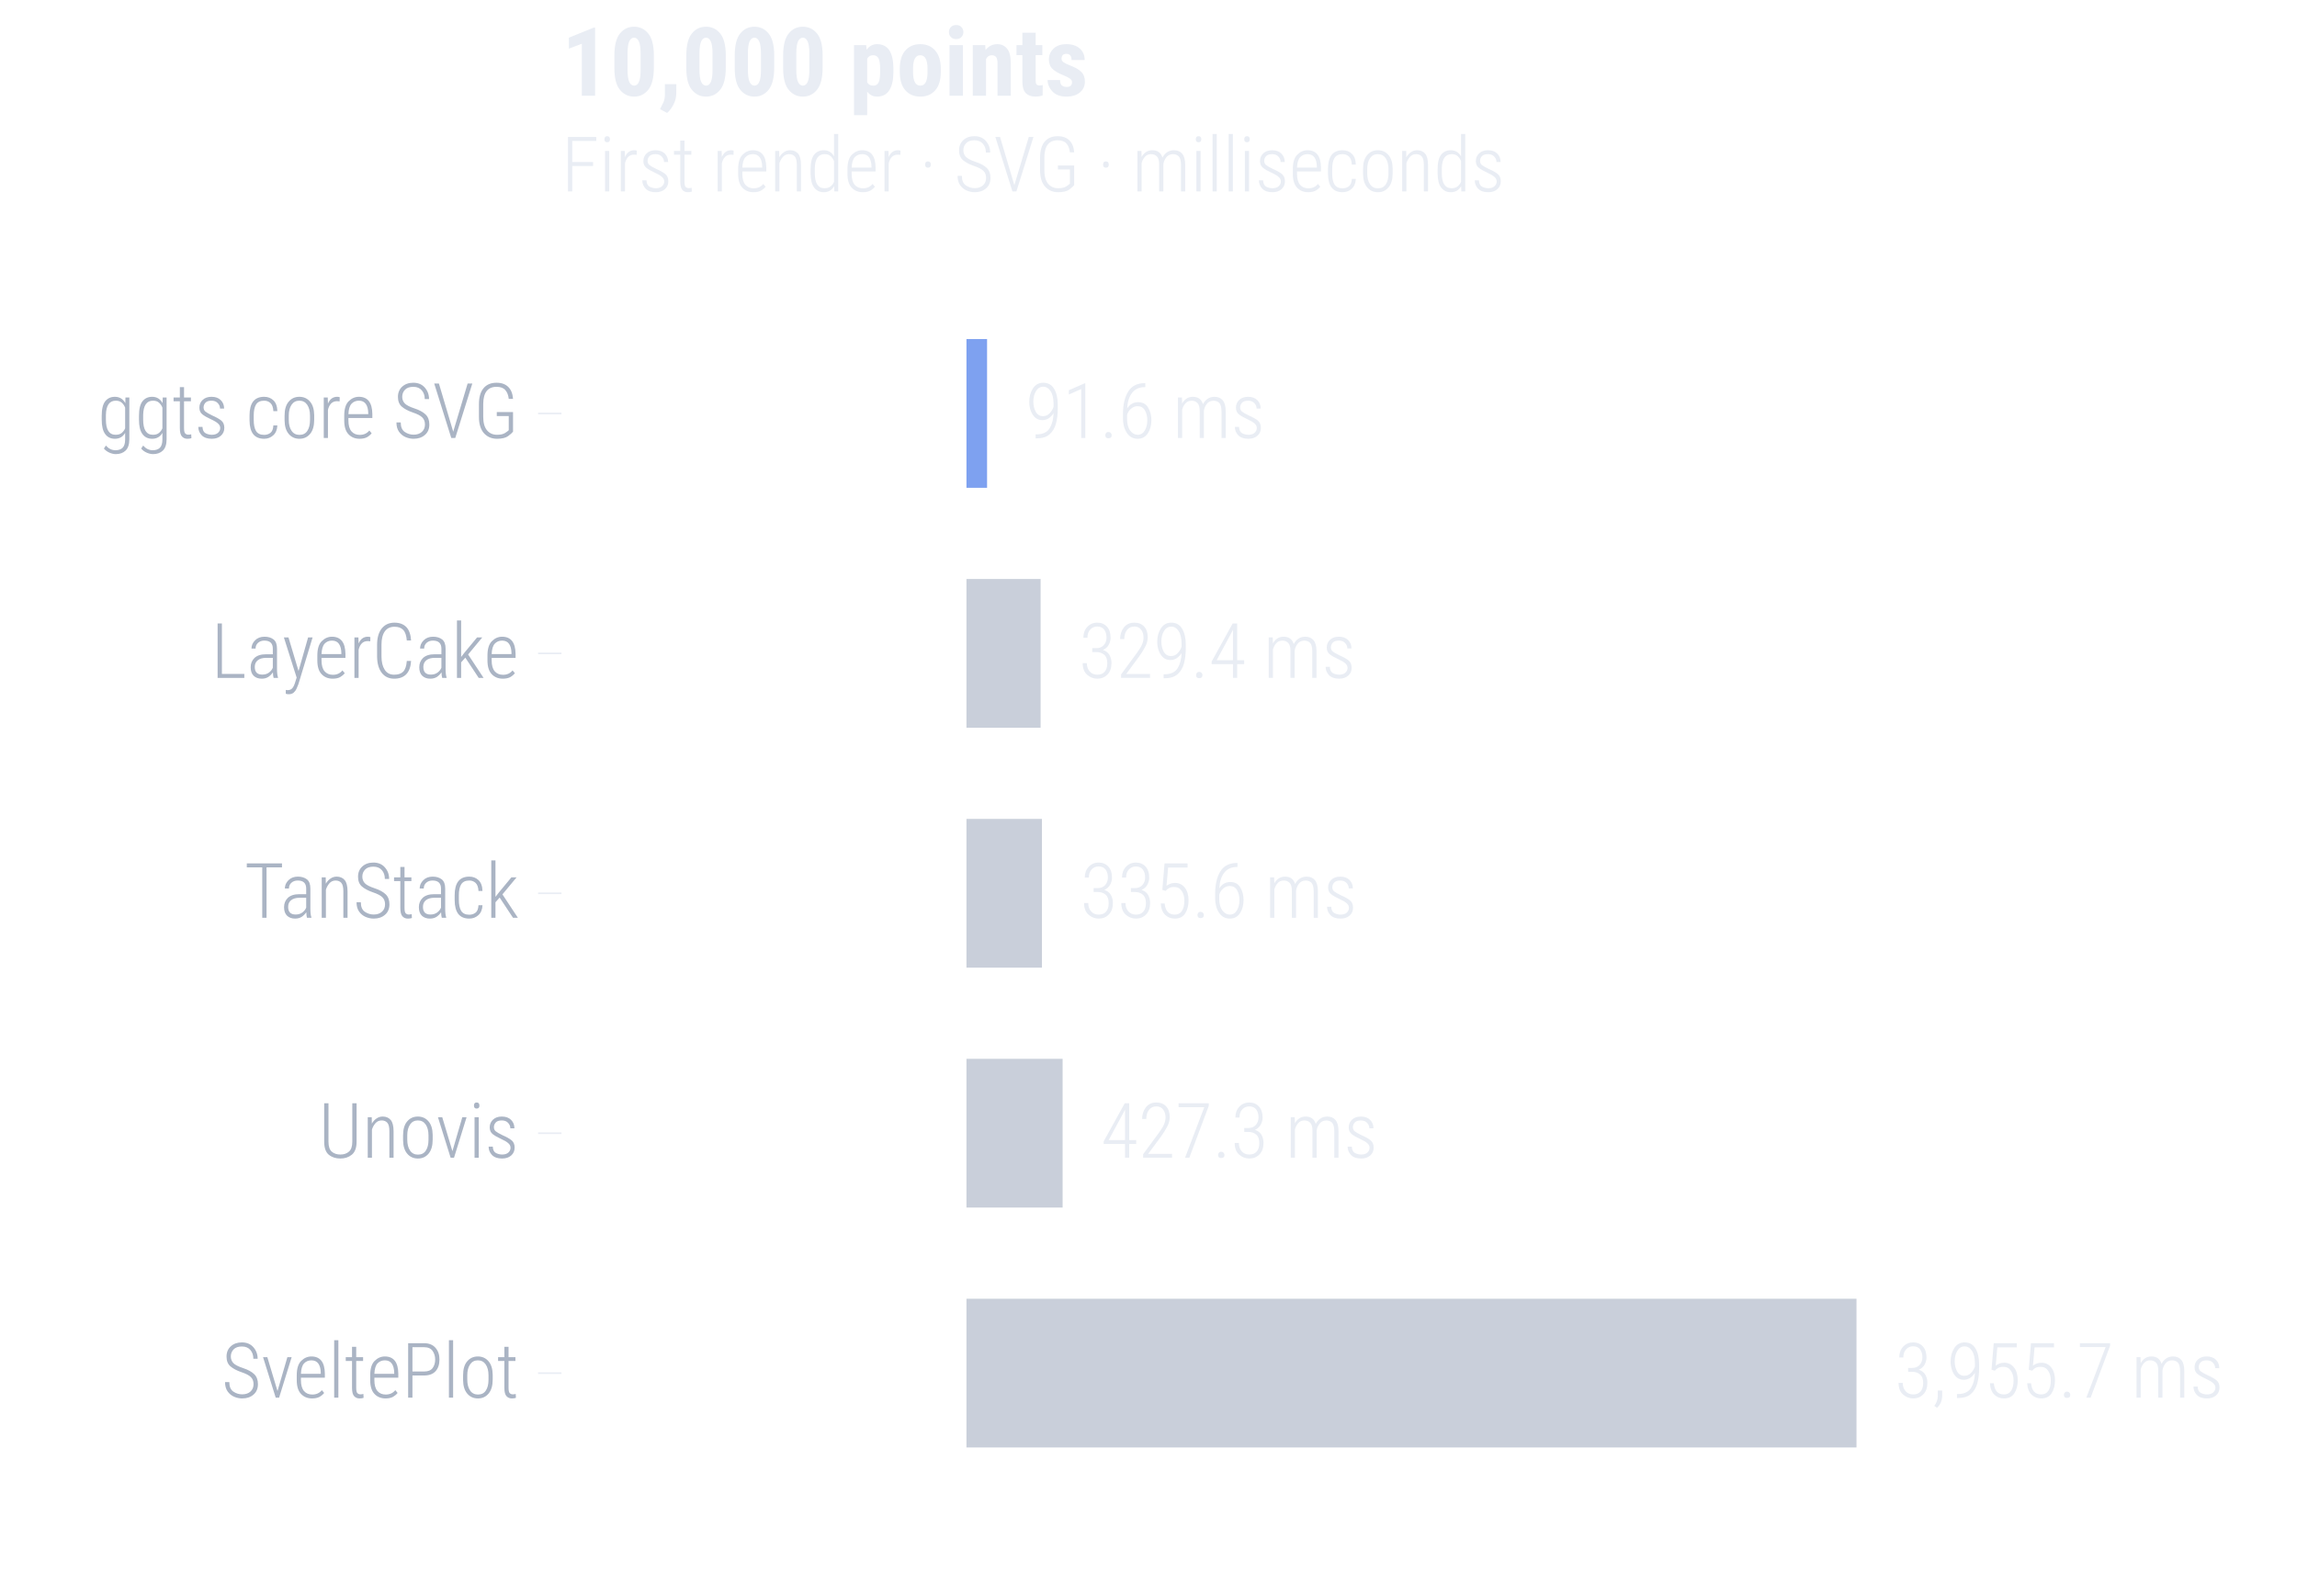
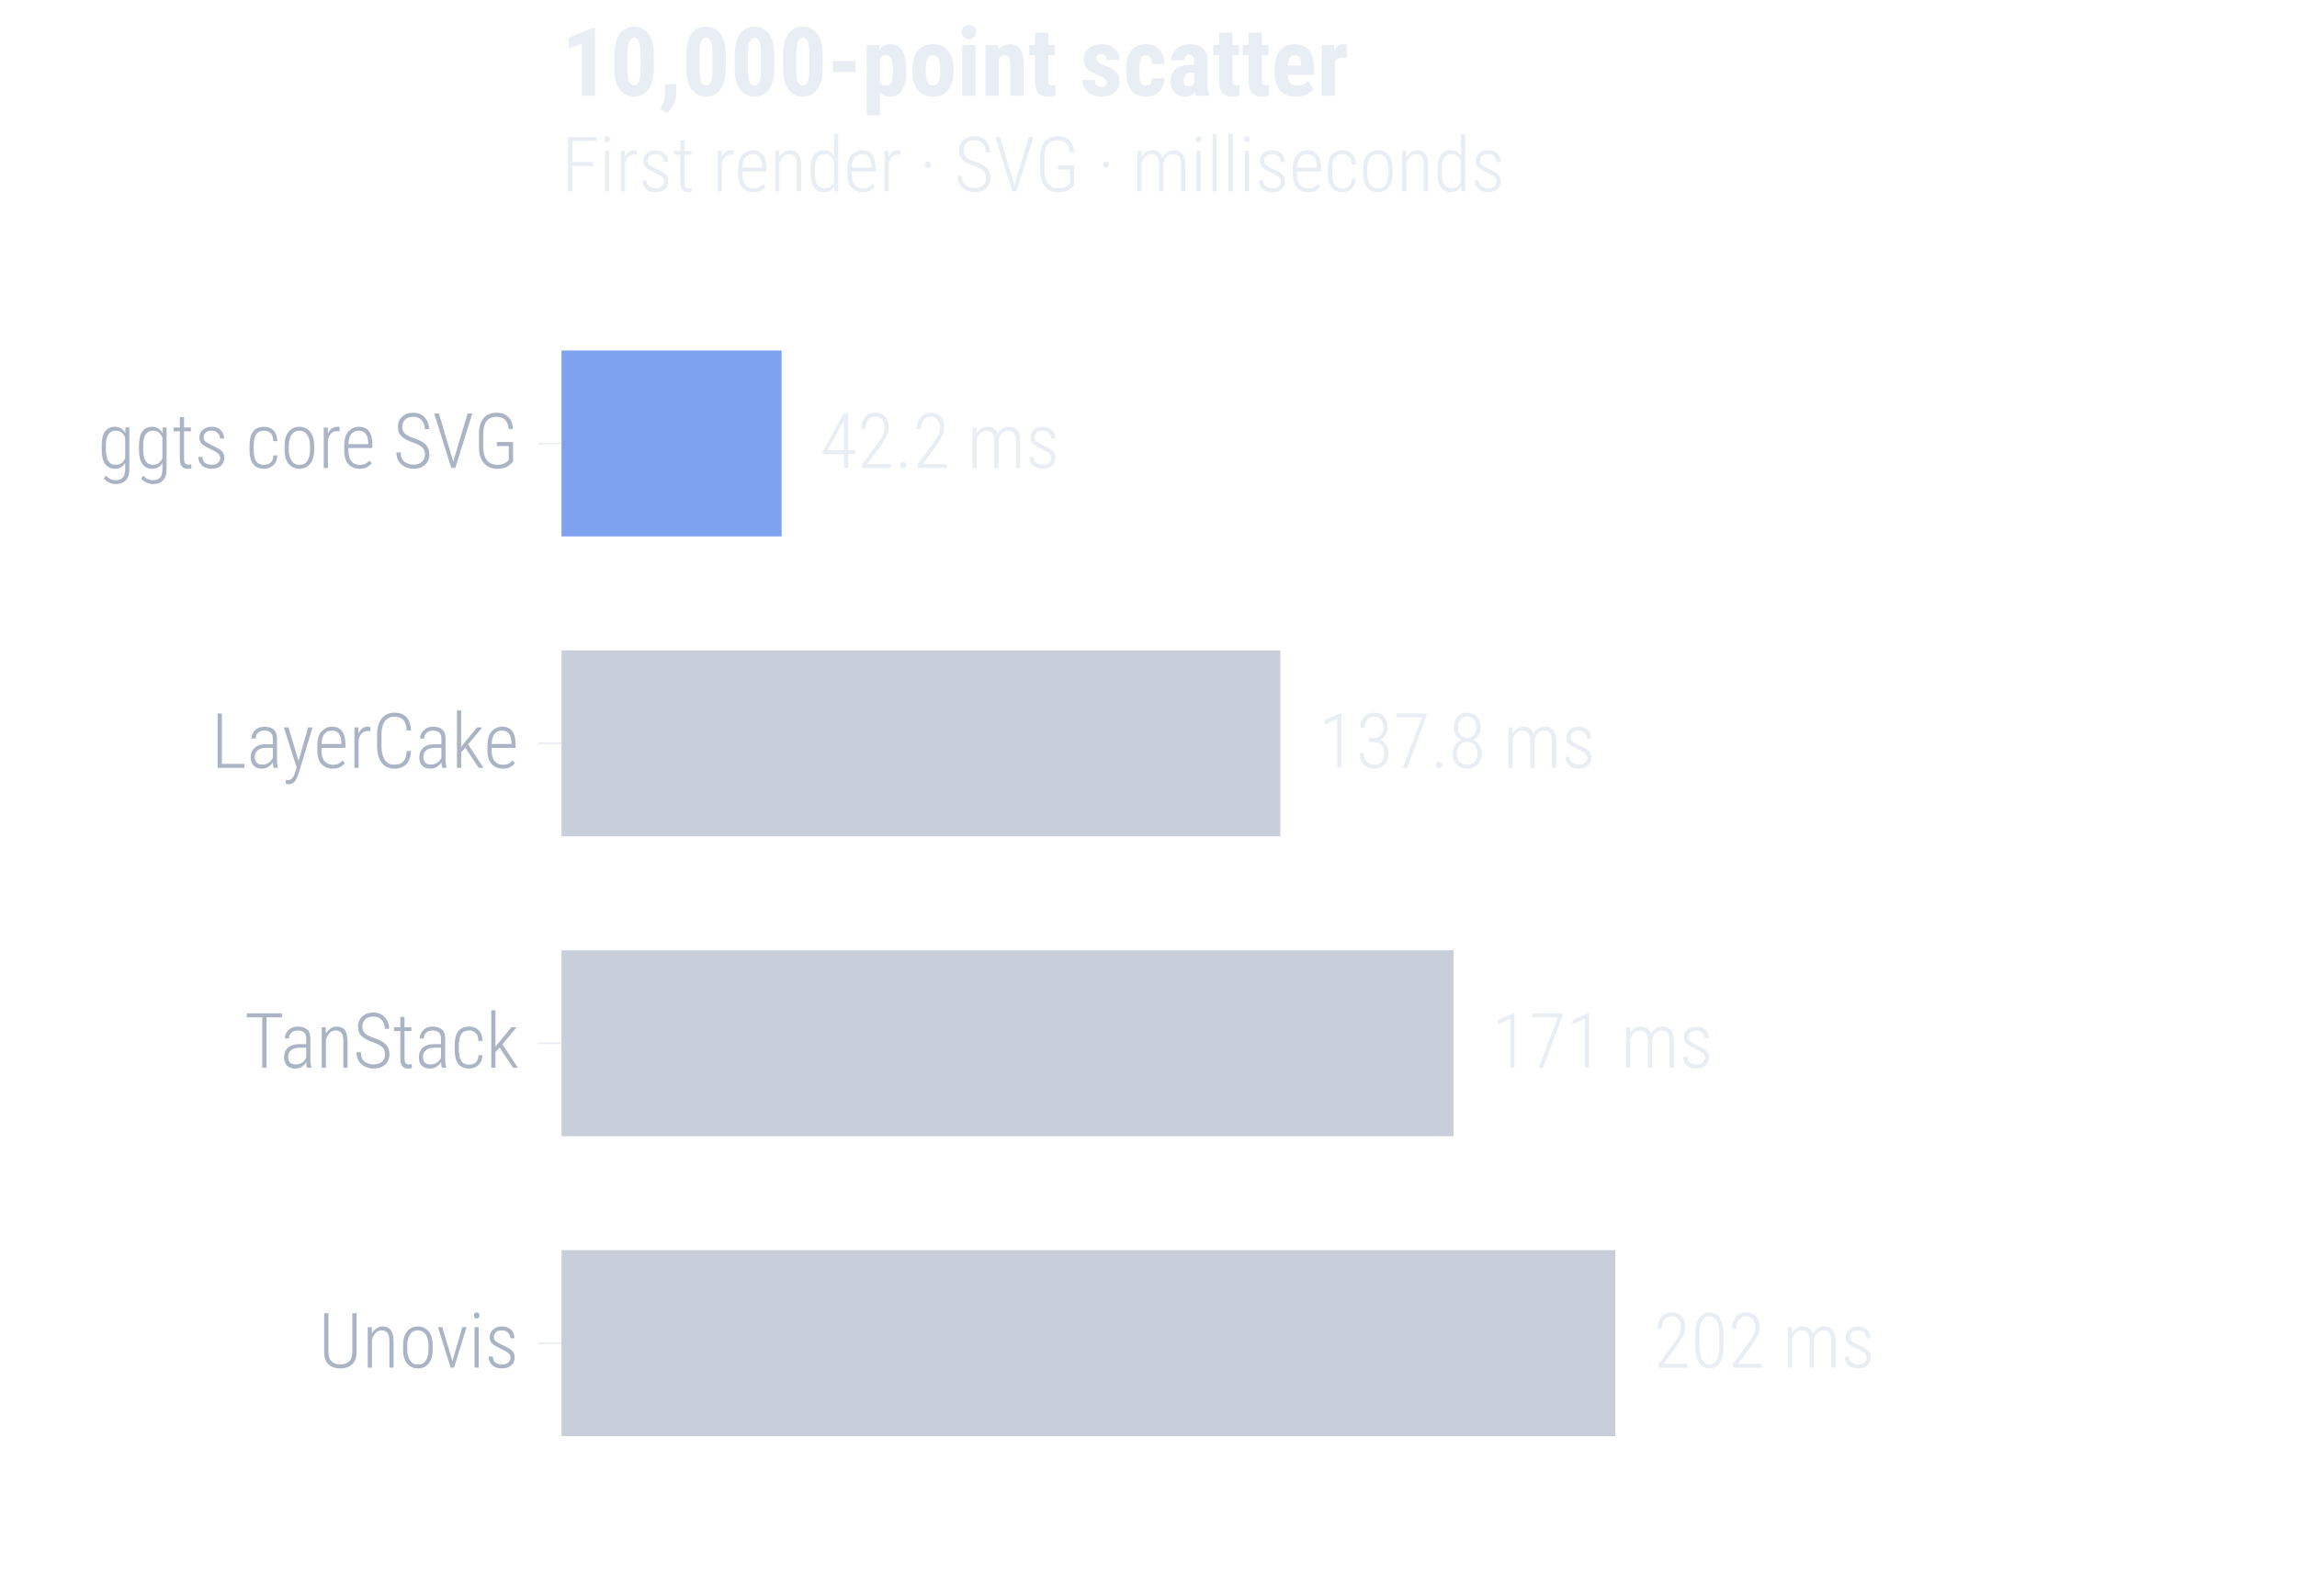
- <svg xmlns="http://www.w3.org/2000/svg" width="360" height="250" viewBox="0 0 360 250" role="img" aria-label="10,000 points. First render · SVG · milliseconds. Lower is better. ggts core SVG: 91.6 ms; LayerCake: 329.4 ms; TanStack: 335.6 ms; Unovis: 427.3 ms; SveltePlot: 3,955.7 ms." class="gg-plot" font-family="&quot;Roboto Condensed&quot;, &quot;Arial Narrow&quot;, Arial, sans-serif" font-size="11" font-weight="300" text-rendering="optimizeLegibility" shape-rendering="geometricPrecision">
+ <svg xmlns="http://www.w3.org/2000/svg" width="360" height="250" viewBox="0 0 360 250" role="img" aria-label="10,000-point scatter. First render · SVG · milliseconds. Lower is better. ggts core SVG 42.2 ms, LayerCake 137.8 ms, TanStack 171 ms, Unovis 202 ms." class="gg-plot" font-family="&quot;Roboto Condensed&quot;, &quot;Arial Narrow&quot;, Arial, sans-serif" font-size="11" font-weight="300" text-rendering="optimizeLegibility" shape-rendering="geometricPrecision">
  <rect class="gg-paper" width="360" height="250" fill="var(--gg-paper, transparent)" />
-   <text class="gg-title" x="88" y="15" font-size="15" font-weight="700" fill="var(--gg-ink, #e9edf4)">10,000 points</text>
+   <text class="gg-title" x="88" y="15" font-size="15" font-weight="700" fill="var(--gg-ink, #e9edf4)">10,000-point scatter</text>
  <text class="gg-subtitle" x="88" y="30" font-size="12" font-weight="300" fill="var(--gg-ink, #e9edf4)">First render · SVG · milliseconds</text>
  <defs>
    <clipPath id="gg-clip-0">
      <rect width="268" height="188" />
    </clipPath>
  </defs>
  <g class="gg-panel" data-panel="0" transform="translate(88,46)">
    <rect class="gg-panel-background" width="268" height="188" fill="var(--gg-panel, transparent)" />
    <g class="gg-grid" stroke="var(--gg-grid, transparent)" stroke-width="0.25" vector-effect="non-scaling-stroke">
-       <line x1="63.47" y1="0" x2="63.47" y2="188" />
-       <line x1="134" y1="0" x2="134" y2="188" />
-       <line x1="204.53" y1="0" x2="204.53" y2="188" />
-       <line x1="0" y1="18.8" x2="268" y2="18.8" />
-       <line x1="0" y1="56.4" x2="268" y2="56.4" />
-       <line x1="0" y1="94" x2="268" y2="94" />
-       <line x1="0" y1="131.6" x2="268" y2="131.6" />
-       <line x1="0" y1="169.2" x2="268" y2="169.2" />
+       <line x1="0" y1="0" x2="0" y2="188" />
+       <line x1="81.76" y1="0" x2="81.76" y2="188" />
+       <line x1="163.51" y1="0" x2="163.51" y2="188" />
+       <line x1="245.27" y1="0" x2="245.27" y2="188" />
+       <line x1="0" y1="23.5" x2="268" y2="23.5" />
+       <line x1="0" y1="70.5" x2="268" y2="70.5" />
+       <line x1="0" y1="117.5" x2="268" y2="117.5" />
+       <line x1="0" y1="164.5" x2="268" y2="164.5" />
    </g>
    <g class="gg-marks" clip-path="url(#gg-clip-0)">
      <g class="gg-batch gg-rects" data-layer="0">
-         <rect x="63.47" y="7.14" width="3.23" height="23.31" fill="#7ea1f0" />
-         <rect x="63.47" y="44.74" width="11.62" height="23.31" fill="#c9cfda" />
-         <rect x="63.47" y="82.34" width="11.83" height="23.31" fill="#c9cfda" />
-         <rect x="63.47" y="119.94" width="15.07" height="23.31" fill="#c9cfda" />
-         <rect x="63.47" y="157.54" width="139.49" height="23.31" fill="#c9cfda" />
+         <rect x="0" y="8.93" width="34.5" height="29.14" fill="#7ea1f0" />
+         <rect x="0" y="55.93" width="112.66" height="29.14" fill="#c9cfda" />
+         <rect x="0" y="102.93" width="139.8" height="29.14" fill="#c9cfda" />
+         <rect x="0" y="149.93" width="165.15" height="29.14" fill="#c9cfda" />
      </g>
      <g class="gg-batch gg-glyphs" data-layer="1" font-size="12" text-anchor="start">
-         <text x="72.7" y="18.8" dy="0.32em" fill="var(--gg-ink, #e9edf4)">91.6 ms</text>
-         <text x="81.09" y="56.4" dy="0.32em" fill="var(--gg-ink, #e9edf4)">329.4 ms</text>
-         <text x="81.31" y="94" dy="0.32em" fill="var(--gg-ink, #e9edf4)">335.6 ms</text>
-         <text x="84.54" y="131.6" dy="0.32em" fill="var(--gg-ink, #e9edf4)">427.3 ms</text>
-         <text x="208.96" y="169.2" dy="0.32em" fill="var(--gg-ink, #e9edf4)">3,955.7 ms</text>
+         <text x="40.5" y="23.5" dy="0.32em" fill="var(--gg-ink, #e9edf4)">42.2 ms</text>
+         <text x="118.66" y="70.5" dy="0.32em" fill="var(--gg-ink, #e9edf4)">137.8 ms</text>
+         <text x="145.8" y="117.5" dy="0.32em" fill="var(--gg-ink, #e9edf4)">171 ms</text>
+         <text x="171.15" y="164.5" dy="0.32em" fill="var(--gg-ink, #e9edf4)">202 ms</text>
      </g>
    </g>
    <rect class="gg-panel-border" width="268" height="188" fill="none" stroke="var(--gg-panelBorder, transparent)" stroke-width="0.5" vector-effect="non-scaling-stroke" />
  </g>
  <g class="gg-axis gg-axis-y" transform="translate(88,46)">
-     <g class="gg-tick" transform="translate(0,18.8)">
+     <g class="gg-tick" transform="translate(0,23.5)">
      <line x2="-3.67" stroke="var(--gg-tickColor, #e9edf4)" stroke-width="0.25" vector-effect="non-scaling-stroke" />
      <text x="-6.67" dy="0.32em" text-anchor="end" fill="var(--gg-axisText, #aab4c4)" font-size="12" font-weight="300">ggts core SVG</text>
    </g>
-     <g class="gg-tick" transform="translate(0,56.4)">
+     <g class="gg-tick" transform="translate(0,70.5)">
      <line x2="-3.67" stroke="var(--gg-tickColor, #e9edf4)" stroke-width="0.25" vector-effect="non-scaling-stroke" />
      <text x="-6.67" dy="0.32em" text-anchor="end" fill="var(--gg-axisText, #aab4c4)" font-size="12" font-weight="300">LayerCake</text>
    </g>
-     <g class="gg-tick" transform="translate(0,94)">
+     <g class="gg-tick" transform="translate(0,117.5)">
      <line x2="-3.67" stroke="var(--gg-tickColor, #e9edf4)" stroke-width="0.25" vector-effect="non-scaling-stroke" />
      <text x="-6.67" dy="0.32em" text-anchor="end" fill="var(--gg-axisText, #aab4c4)" font-size="12" font-weight="300">TanStack</text>
    </g>
-     <g class="gg-tick" transform="translate(0,131.6)">
+     <g class="gg-tick" transform="translate(0,164.5)">
      <line x2="-3.67" stroke="var(--gg-tickColor, #e9edf4)" stroke-width="0.25" vector-effect="non-scaling-stroke" />
      <text x="-6.67" dy="0.32em" text-anchor="end" fill="var(--gg-axisText, #aab4c4)" font-size="12" font-weight="300">Unovis</text>
    </g>
-     <g class="gg-tick" transform="translate(0,169.2)">
-       <line x2="-3.67" stroke="var(--gg-tickColor, #e9edf4)" stroke-width="0.25" vector-effect="non-scaling-stroke" />
-       <text x="-6.67" dy="0.32em" text-anchor="end" fill="var(--gg-axisText, #aab4c4)" font-size="12" font-weight="300">SveltePlot</text>
-     </g>
  </g>
</svg>
